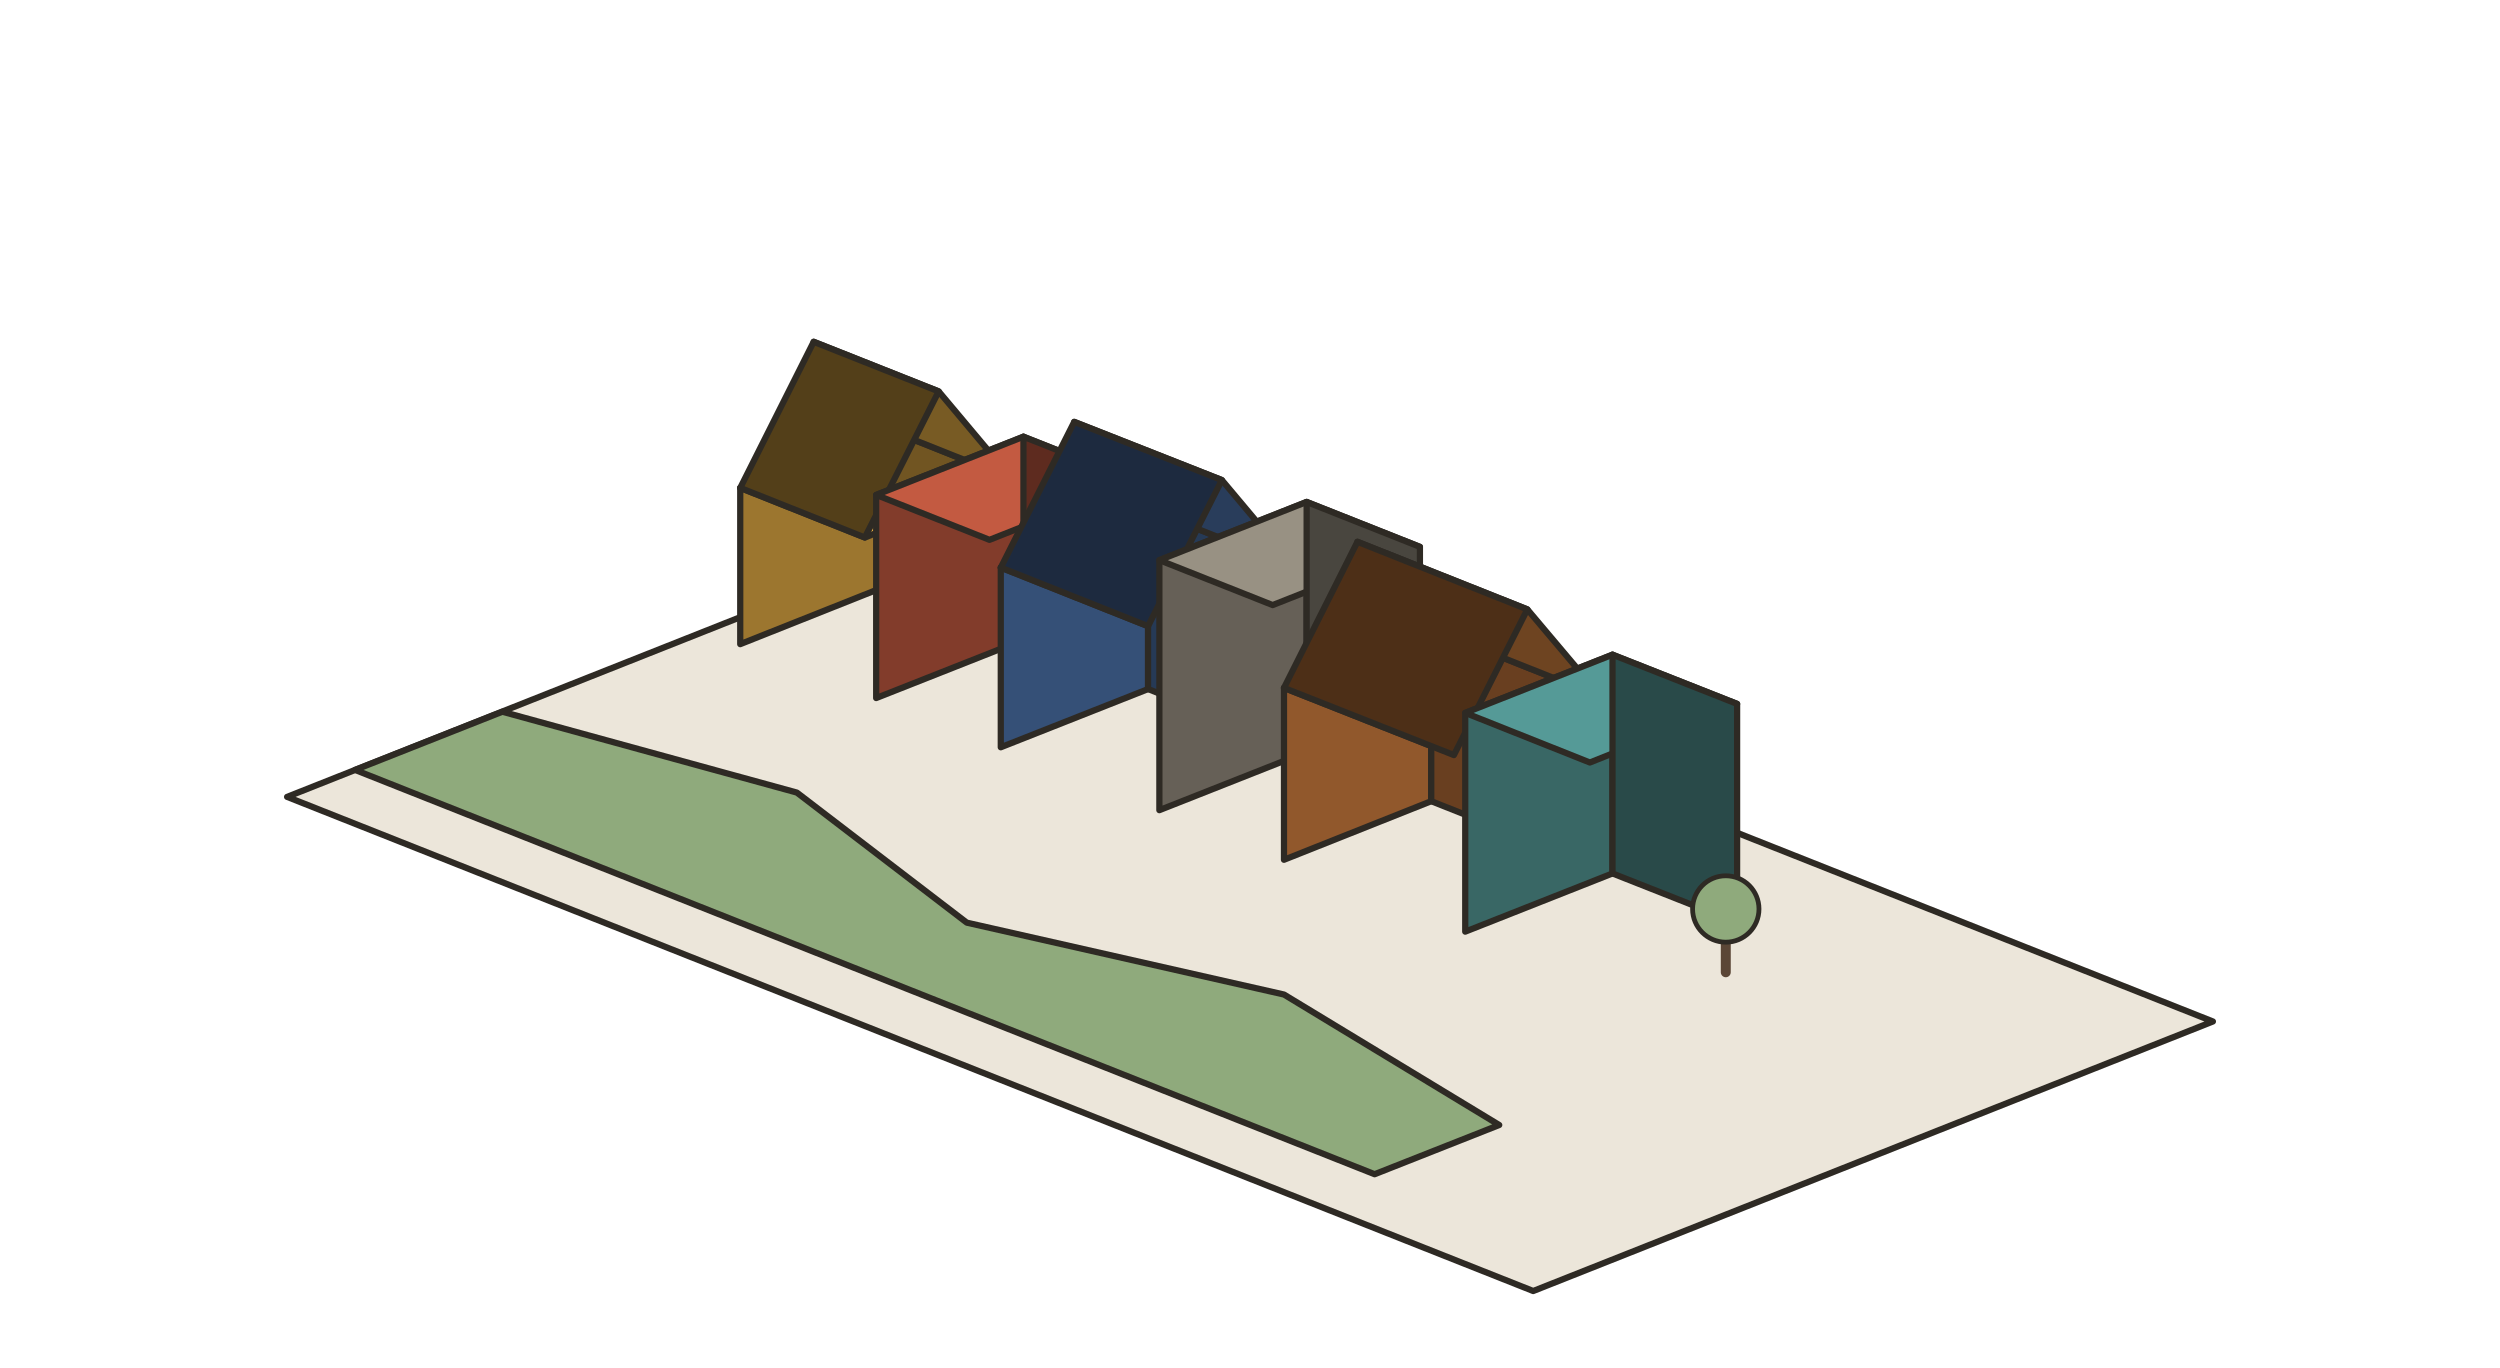
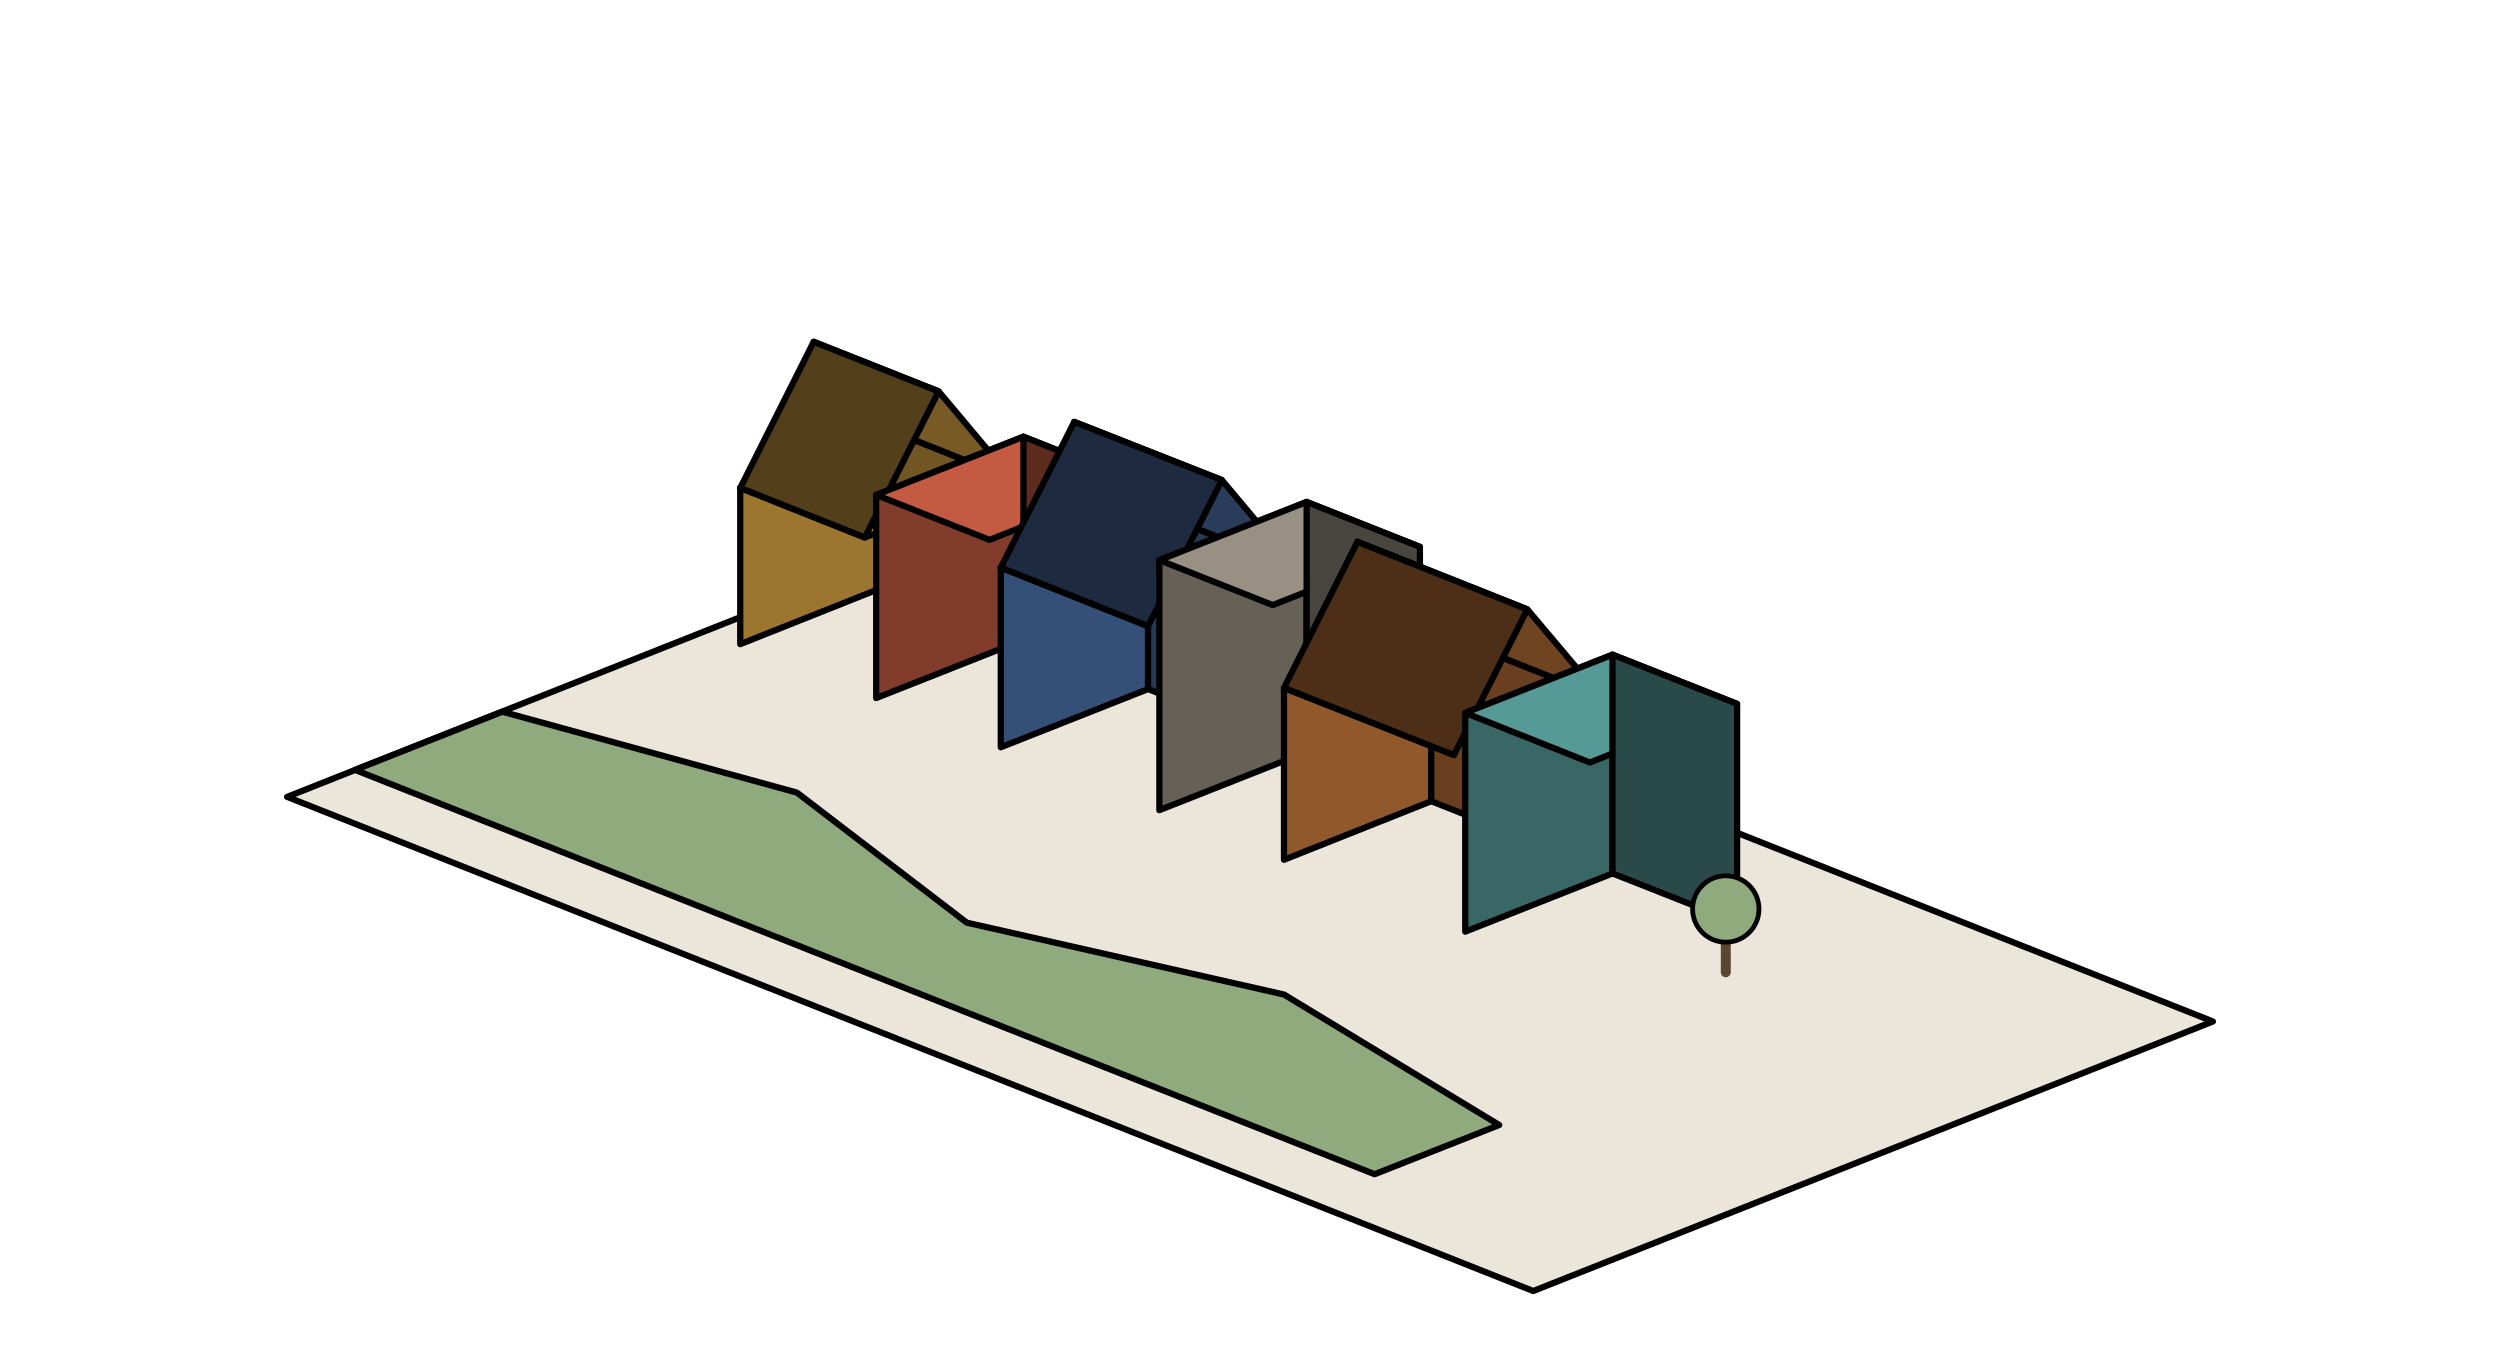
<svg xmlns="http://www.w3.org/2000/svg" width="640" height="350" viewBox="0 0 640 350" role="img" aria-labelledby="modell-wertschoepfung-title">
-   <polygon points="247.5,135.0 566.5,261.5 392.5,330.5 73.5,204.0" fill="#ece6da" stroke="#2e2a24" stroke-width="1.6" stroke-linejoin="round" />
-   <polygon points="128.6,182.2 204.0,202.9 247.5,236.2 328.7,254.6 383.8,288.0 351.9,300.6 90.9,197.1" fill="#8faa7c" stroke="#2e2a24" stroke-width="1.6" stroke-linejoin="round" />
-   <polygon points="227.2,109.9 189.5,124.9 189.5,164.9 227.2,149.9" fill="#9c762f" stroke="#2e2a24" stroke-width="1.6" stroke-linejoin="round" />
-   <polygon points="227.2,109.9 259.1,122.6 221.4,137.6 189.5,124.9" fill="#eab146" stroke="#2e2a24" stroke-width="1.6" stroke-linejoin="round" />
-   <polygon points="227.2,109.9 259.1,122.6 259.1,162.6 227.2,149.9" fill="#715522" stroke="#2e2a24" stroke-width="1.6" stroke-linejoin="round" />
-   <polygon points="227.2,109.9 259.1,122.6 240.3,100.2 208.3,87.5" fill="#785b24" stroke="#2e2a24" stroke-width="1.6" stroke-linejoin="round" />
-   <polygon points="189.5,124.9 221.4,137.6 240.3,100.2 208.3,87.5" fill="#533f19" stroke="#2e2a24" stroke-width="1.6" stroke-linejoin="round" />
-   <polygon points="262.0,111.8 224.3,126.7 224.3,178.7 262.0,163.8" fill="#823c2b" stroke="#2e2a24" stroke-width="1.6" stroke-linejoin="round" />
-   <polygon points="262.0,111.8 291.0,123.3 253.3,138.2 224.3,126.7" fill="#c35a41" stroke="#2e2a24" stroke-width="1.6" stroke-linejoin="round" />
-   <polygon points="262.0,111.8 291.0,123.3 291.0,175.3 262.0,163.8" fill="#5e2b1f" stroke="#2e2a24" stroke-width="1.6" stroke-linejoin="round" />
-   <polygon points="293.9,130.4 256.2,145.3 256.2,191.3 293.9,176.4" fill="#355077" stroke="#2e2a24" stroke-width="1.6" stroke-linejoin="round" />
-   <polygon points="293.9,130.4 331.6,145.3 293.9,160.3 256.2,145.3" fill="#5078b2" stroke="#2e2a24" stroke-width="1.6" stroke-linejoin="round" />
-   <polygon points="293.9,130.4 331.6,145.3 331.6,191.3 293.9,176.4" fill="#263a56" stroke="#2e2a24" stroke-width="1.6" stroke-linejoin="round" />
-   <polygon points="293.9,130.4 331.6,145.3 312.8,122.9 275.0,108.0" fill="#293d5b" stroke="#2e2a24" stroke-width="1.6" stroke-linejoin="round" />
-   <polygon points="256.2,145.3 293.9,160.3 312.8,122.9 275.0,108.0" fill="#1d2a3f" stroke="#2e2a24" stroke-width="1.6" stroke-linejoin="round" />
-   <polygon points="334.5,128.5 296.8,143.4 296.8,207.4 334.5,192.5" fill="#666057" stroke="#2e2a24" stroke-width="1.6" stroke-linejoin="round" />
-   <polygon points="334.5,128.5 363.5,140.0 325.8,154.9 296.8,143.4" fill="#989183" stroke="#2e2a24" stroke-width="1.6" stroke-linejoin="round" />
-   <polygon points="334.5,128.5 363.5,140.0 363.5,204.0 334.5,192.5" fill="#49463f" stroke="#2e2a24" stroke-width="1.6" stroke-linejoin="round" />
-   <polygon points="366.4,161.1 328.7,176.1 328.7,220.1 366.4,205.1" fill="#91582c" stroke="#2e2a24" stroke-width="1.6" stroke-linejoin="round" />
-   <polygon points="366.4,161.1 409.9,178.4 372.2,193.3 328.7,176.1" fill="#d98442" stroke="#2e2a24" stroke-width="1.6" stroke-linejoin="round" />
-   <polygon points="366.4,161.1 409.9,178.4 409.9,222.4 366.4,205.1" fill="#693f20" stroke="#2e2a24" stroke-width="1.6" stroke-linejoin="round" />
-   <polygon points="366.4,161.1 409.9,178.4 391.0,156.0 347.5,138.7" fill="#6e4421" stroke="#2e2a24" stroke-width="1.6" stroke-linejoin="round" />
-   <polygon points="328.7,176.1 372.2,193.3 391.0,156.0 347.5,138.7" fill="#4d2f17" stroke="#2e2a24" stroke-width="1.6" stroke-linejoin="round" />
-   <polygon points="412.8,167.6 375.1,182.5 375.1,238.5 412.8,223.6" fill="#396765" stroke="#2e2a24" stroke-width="1.6" stroke-linejoin="round" />
-   <polygon points="412.8,167.6 444.7,180.2 407.0,195.2 375.1,182.5" fill="#559a97" stroke="#2e2a24" stroke-width="1.6" stroke-linejoin="round" />
-   <polygon points="412.8,167.6 444.7,180.2 444.7,236.2 412.8,223.6" fill="#294a49" stroke="#2e2a24" stroke-width="1.6" stroke-linejoin="round" />
+   <polygon points="247.5,135.0 566.5,261.5 392.5,330.5 73.5,204.0" fill="#ece6da" stroke="currentColor" stroke-width="1.6" stroke-linejoin="round" />
+   <polygon points="128.6,182.2 204.0,202.9 247.5,236.2 328.7,254.6 383.8,288.0 351.9,300.6 90.9,197.1" fill="#8faa7c" stroke="currentColor" stroke-width="1.6" stroke-linejoin="round" />
+   <polygon points="227.2,109.9 189.5,124.9 189.5,164.9 227.2,149.9" fill="#9c762f" stroke="currentColor" stroke-width="1.6" stroke-linejoin="round" />
+   <polygon points="227.2,109.9 259.1,122.6 221.4,137.6 189.5,124.9" fill="#eab146" stroke="currentColor" stroke-width="1.6" stroke-linejoin="round" />
+   <polygon points="227.2,109.9 259.1,122.6 259.1,162.6 227.2,149.9" fill="#715522" stroke="currentColor" stroke-width="1.6" stroke-linejoin="round" />
+   <polygon points="227.2,109.9 259.1,122.6 240.3,100.2 208.3,87.5" fill="#785b24" stroke="currentColor" stroke-width="1.6" stroke-linejoin="round" />
+   <polygon points="189.5,124.9 221.4,137.6 240.3,100.2 208.3,87.5" fill="#533f19" stroke="currentColor" stroke-width="1.6" stroke-linejoin="round" />
+   <polygon points="262.0,111.8 224.3,126.7 224.3,178.7 262.0,163.8" fill="#823c2b" stroke="currentColor" stroke-width="1.6" stroke-linejoin="round" />
+   <polygon points="262.0,111.8 291.0,123.3 253.3,138.2 224.3,126.7" fill="#c35a41" stroke="currentColor" stroke-width="1.6" stroke-linejoin="round" />
+   <polygon points="262.0,111.8 291.0,123.3 291.0,175.3 262.0,163.8" fill="#5e2b1f" stroke="currentColor" stroke-width="1.6" stroke-linejoin="round" />
+   <polygon points="293.9,130.4 256.2,145.3 256.2,191.3 293.9,176.4" fill="#355077" stroke="currentColor" stroke-width="1.6" stroke-linejoin="round" />
+   <polygon points="293.9,130.4 331.6,145.3 293.9,160.3 256.2,145.3" fill="#5078b2" stroke="currentColor" stroke-width="1.6" stroke-linejoin="round" />
+   <polygon points="293.9,130.4 331.6,145.3 331.6,191.3 293.9,176.4" fill="#263a56" stroke="currentColor" stroke-width="1.6" stroke-linejoin="round" />
+   <polygon points="293.9,130.4 331.6,145.3 312.8,122.9 275.0,108.0" fill="#293d5b" stroke="currentColor" stroke-width="1.6" stroke-linejoin="round" />
+   <polygon points="256.2,145.3 293.9,160.3 312.8,122.9 275.0,108.0" fill="#1d2a3f" stroke="currentColor" stroke-width="1.6" stroke-linejoin="round" />
+   <polygon points="334.5,128.5 296.8,143.4 296.8,207.4 334.5,192.5" fill="#666057" stroke="currentColor" stroke-width="1.6" stroke-linejoin="round" />
+   <polygon points="334.5,128.5 363.5,140.0 325.8,154.9 296.8,143.4" fill="#989183" stroke="currentColor" stroke-width="1.6" stroke-linejoin="round" />
+   <polygon points="334.5,128.5 363.5,140.0 363.5,204.0 334.5,192.5" fill="#49463f" stroke="currentColor" stroke-width="1.6" stroke-linejoin="round" />
+   <polygon points="366.4,161.1 328.7,176.1 328.7,220.1 366.4,205.1" fill="#91582c" stroke="currentColor" stroke-width="1.6" stroke-linejoin="round" />
+   <polygon points="366.4,161.1 409.9,178.4 372.2,193.3 328.7,176.1" fill="#d98442" stroke="currentColor" stroke-width="1.6" stroke-linejoin="round" />
+   <polygon points="366.4,161.1 409.9,178.4 409.9,222.4 366.4,205.1" fill="#693f20" stroke="currentColor" stroke-width="1.6" stroke-linejoin="round" />
+   <polygon points="366.4,161.1 409.9,178.4 391.0,156.0 347.5,138.7" fill="#6e4421" stroke="currentColor" stroke-width="1.6" stroke-linejoin="round" />
+   <polygon points="328.7,176.1 372.2,193.3 391.0,156.0 347.5,138.7" fill="#4d2f17" stroke="currentColor" stroke-width="1.6" stroke-linejoin="round" />
+   <polygon points="412.8,167.6 375.1,182.5 375.1,238.5 412.8,223.6" fill="#396765" stroke="currentColor" stroke-width="1.6" stroke-linejoin="round" />
+   <polygon points="412.8,167.6 444.7,180.2 407.0,195.2 375.1,182.5" fill="#559a97" stroke="currentColor" stroke-width="1.6" stroke-linejoin="round" />
+   <polygon points="412.8,167.6 444.7,180.2 444.7,236.2 412.8,223.6" fill="#294a49" stroke="currentColor" stroke-width="1.6" stroke-linejoin="round" />
  <line x1="441.8" y1="248.9" x2="441.8" y2="240.4" stroke="#5b4636" stroke-width="2.55" stroke-linecap="round" />
-   <circle cx="441.8" cy="232.7" r="8.5" fill="#8faa7c" stroke="#2e2a24" stroke-width="1.23" />
+   <circle cx="441.8" cy="232.7" r="8.5" fill="#8faa7c" stroke="currentColor" stroke-width="1.23" />
</svg>
